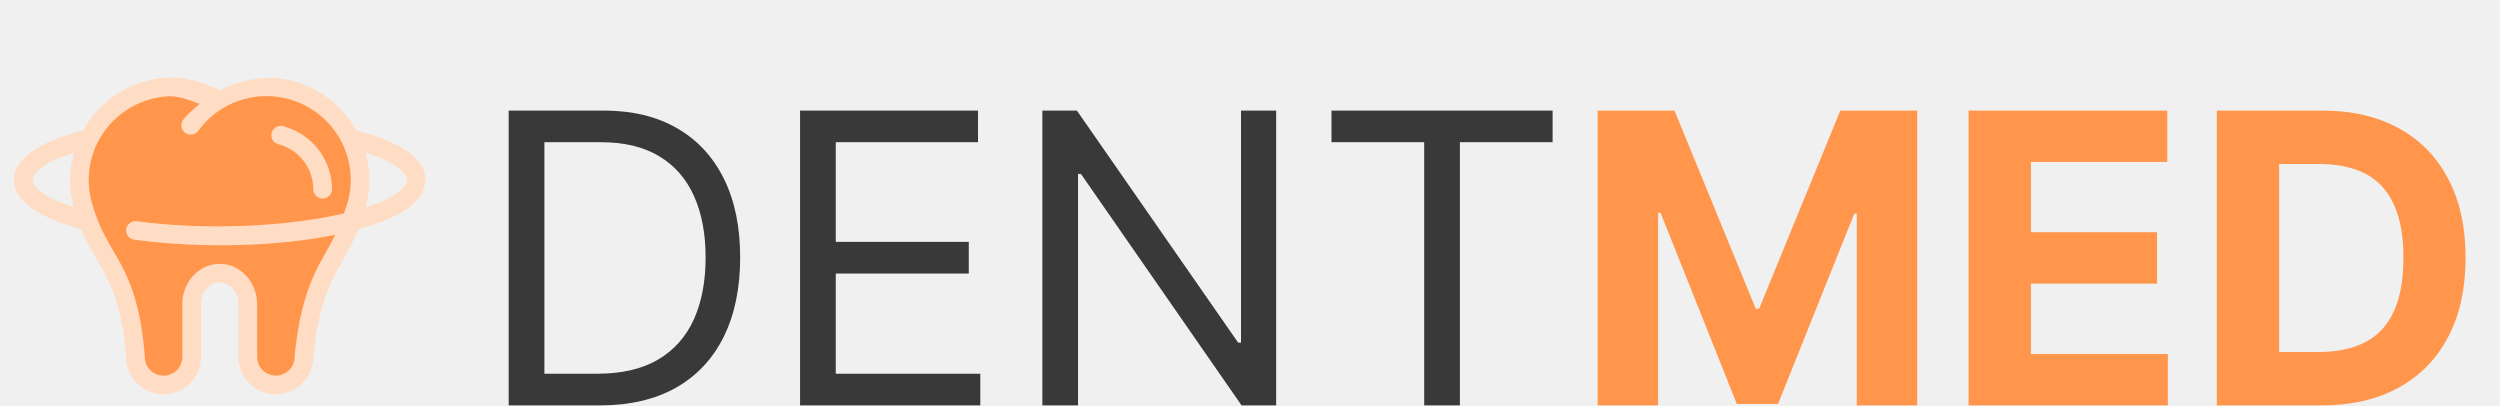
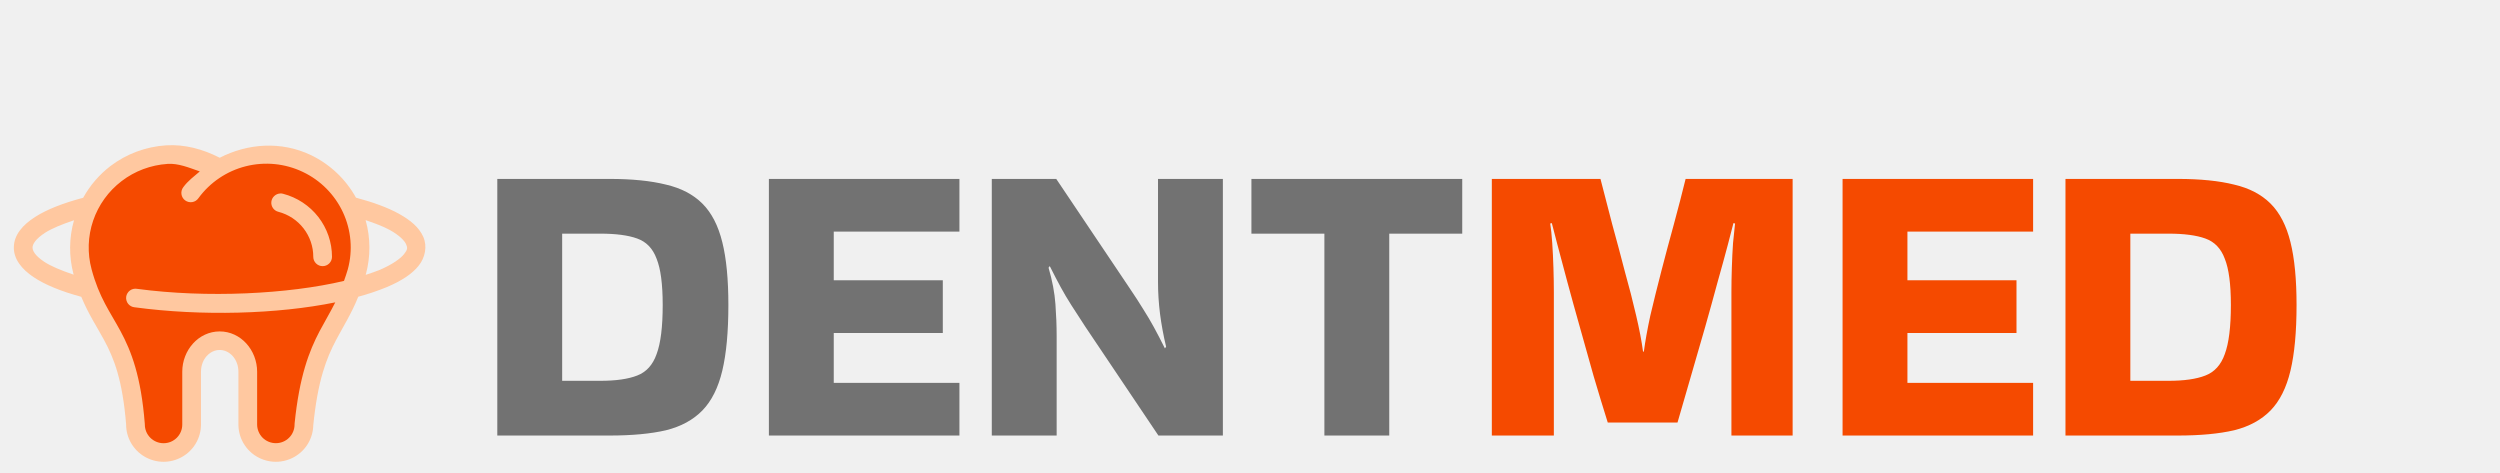
- <svg xmlns="http://www.w3.org/2000/svg" width="74" height="12" viewBox="0 0 74 12" fill="none">
-   <path d="M17.75 12H15.057V3.273H17.869C18.716 3.273 19.44 3.447 20.043 3.797C20.645 4.143 21.107 4.642 21.428 5.293C21.749 5.94 21.909 6.716 21.909 7.619C21.909 8.528 21.747 9.311 21.423 9.967C21.099 10.621 20.628 11.124 20.009 11.476C19.389 11.825 18.636 12 17.75 12ZM16.114 11.062H17.682C18.403 11.062 19.001 10.923 19.476 10.645C19.95 10.367 20.304 9.97 20.537 9.456C20.77 8.942 20.886 8.33 20.886 7.619C20.886 6.915 20.771 6.308 20.541 5.8C20.311 5.288 19.967 4.896 19.51 4.624C19.053 4.348 18.483 4.21 17.801 4.21H16.114V11.062ZM23.682 12V3.273H28.949V4.21H24.739V7.159H28.676V8.097H24.739V11.062H29.017V12H23.682ZM37.774 3.273V12H36.751L31.996 5.148H31.91V12H30.854V3.273H31.876L36.649 10.142H36.734V3.273H37.774ZM39.412 4.21V3.273H45.957V4.21H43.213V12H42.156V4.21H39.412Z" fill="#393939" />
-   <path d="M47.29 3.273H49.565L51.969 9.136H52.071L54.474 3.273H56.75V12H54.96V6.32H54.888L52.629 11.957H51.41L49.152 6.298H49.08V12H47.29V3.273ZM58.27 12V3.273H64.151V4.794H60.115V6.874H63.848V8.395H60.115V10.479H64.168V12H58.27ZM68.712 12H65.618V3.273H68.737C69.615 3.273 70.371 3.447 71.004 3.797C71.638 4.143 72.125 4.642 72.466 5.293C72.81 5.943 72.981 6.722 72.981 7.628C72.981 8.537 72.81 9.318 72.466 9.972C72.125 10.625 71.635 11.126 70.996 11.476C70.359 11.825 69.598 12 68.712 12ZM67.463 10.419H68.635C69.18 10.419 69.639 10.322 70.011 10.129C70.386 9.933 70.668 9.631 70.855 9.222C71.046 8.81 71.141 8.278 71.141 7.628C71.141 6.983 71.046 6.456 70.855 6.047C70.668 5.638 70.388 5.337 70.016 5.143C69.644 4.95 69.185 4.854 68.639 4.854H67.463V10.419Z" fill="#FF964B" />
+ <svg xmlns="http://www.w3.org/2000/svg" width="74" height="14" viewBox="0 0 74 14" fill="none">
+   <path d="M14.72 12.892V5.296H18.044C18.708 5.296 19.264 5.352 19.712 5.464C20.16 5.568 20.52 5.756 20.792 6.028C21.064 6.3 21.26 6.68 21.38 7.168C21.5 7.648 21.56 8.268 21.56 9.028C21.56 9.82 21.5 10.468 21.38 10.972C21.26 11.476 21.064 11.868 20.792 12.148C20.52 12.428 20.16 12.624 19.712 12.736C19.264 12.84 18.708 12.892 18.044 12.892H14.72ZM17.768 6.916H16.64V11.272H17.768C18.232 11.272 18.596 11.22 18.86 11.116C19.132 11.012 19.324 10.8 19.436 10.48C19.556 10.16 19.616 9.676 19.616 9.028C19.616 8.412 19.556 7.956 19.436 7.66C19.324 7.356 19.132 7.156 18.86 7.06C18.596 6.964 18.232 6.916 17.768 6.916ZM22.759 12.892V5.296H28.399V6.856H24.679V8.296H27.907V9.856H24.679V11.332H28.399V12.892H22.759ZM34.277 5.296H36.197V12.892H34.289L32.129 9.676C31.961 9.42 31.821 9.204 31.709 9.028C31.597 8.852 31.493 8.676 31.397 8.5C31.301 8.324 31.193 8.116 31.073 7.876L31.037 7.924C31.149 8.308 31.217 8.668 31.241 9.004C31.265 9.332 31.277 9.652 31.277 9.964V12.892H29.357V5.296H31.265L33.425 8.512C33.593 8.76 33.733 8.976 33.845 9.16C33.957 9.336 34.061 9.512 34.157 9.688C34.253 9.864 34.361 10.072 34.481 10.312L34.517 10.264C34.437 9.928 34.377 9.604 34.337 9.292C34.297 8.972 34.277 8.656 34.277 8.344V5.296ZM39.202 12.892V6.916H37.042V5.296H43.282V6.916H41.122V12.892H39.202Z" fill="#727272" />
+   <path d="M47.59 12.508C47.454 12.076 47.314 11.616 47.17 11.128C47.034 10.64 46.898 10.156 46.762 9.676C46.626 9.196 46.502 8.748 46.39 8.332C46.278 7.916 46.182 7.556 46.102 7.252C46.022 6.948 45.966 6.732 45.934 6.604L45.886 6.616C45.91 6.76 45.93 6.952 45.946 7.192C45.962 7.424 45.974 7.672 45.982 7.936C45.99 8.192 45.994 8.428 45.994 8.644V12.892H44.158V5.296H47.374C47.486 5.72 47.602 6.168 47.722 6.64C47.85 7.104 47.974 7.568 48.094 8.032C48.222 8.488 48.334 8.924 48.43 9.34C48.526 9.748 48.594 10.104 48.634 10.408H48.658C48.698 10.104 48.762 9.748 48.85 9.34C48.946 8.932 49.054 8.496 49.174 8.032C49.294 7.568 49.418 7.104 49.546 6.64C49.674 6.168 49.79 5.72 49.894 5.296H53.062V12.892H51.25V8.644C51.25 8.428 51.254 8.192 51.262 7.936C51.27 7.672 51.282 7.424 51.298 7.192C51.322 6.952 51.342 6.76 51.358 6.616L51.31 6.604C51.278 6.732 51.222 6.948 51.142 7.252C51.062 7.556 50.962 7.92 50.842 8.344C50.73 8.76 50.606 9.208 50.47 9.688C50.334 10.168 50.194 10.652 50.05 11.14C49.914 11.62 49.782 12.076 49.654 12.508H47.59ZM54.54 12.892V5.296H60.18V6.856H56.46V8.296H59.688V9.856H56.46V11.332H60.18V12.892H54.54ZM61.138 12.892V5.296H64.462C65.126 5.296 65.682 5.352 66.13 5.464C66.578 5.568 66.938 5.756 67.21 6.028C67.482 6.3 67.678 6.68 67.798 7.168C67.918 7.648 67.978 8.268 67.978 9.028C67.978 9.82 67.918 10.468 67.798 10.972C67.678 11.476 67.482 11.868 67.21 12.148C66.938 12.428 66.578 12.624 66.13 12.736C65.682 12.84 65.126 12.892 64.462 12.892H61.138ZM64.186 6.916H63.058V11.272H64.186C64.65 11.272 65.014 11.22 65.278 11.116C65.55 11.012 65.742 10.8 65.854 10.48C65.974 10.16 66.034 9.676 66.034 9.028C66.034 8.412 65.974 7.956 65.854 7.66C65.742 7.356 65.55 7.156 65.278 7.06C65.014 6.964 64.65 6.916 64.186 6.916Z" fill="#F54A00" />
  <g clip-path="url(#clip0_1_11)">
-     <path d="M5.649 3.704C6.029 3.183 6.581 2.811 7.208 2.653C7.835 2.495 8.498 2.56 9.082 2.838C9.666 3.116 10.134 3.588 10.404 4.173C10.675 4.758 10.731 5.419 10.563 6.041C10.087 7.809 9.273 7.809 8.996 10.566C8.996 10.786 8.908 10.996 8.752 11.151C8.596 11.306 8.385 11.393 8.165 11.393C7.944 11.393 7.733 11.306 7.577 11.151C7.421 10.996 7.334 10.786 7.334 10.566V9.004C7.334 8.497 6.962 8.085 6.503 8.085C6.044 8.085 5.672 8.496 5.672 9.004V10.566C5.672 10.675 5.65 10.782 5.609 10.883C5.567 10.983 5.506 11.074 5.428 11.151C5.351 11.228 5.26 11.289 5.159 11.33C5.058 11.372 4.95 11.393 4.841 11.393C4.732 11.393 4.624 11.372 4.523 11.33C4.422 11.289 4.33 11.228 4.253 11.151C4.176 11.074 4.115 10.983 4.073 10.883C4.031 10.782 4.01 10.675 4.01 10.566C3.792 7.809 2.919 7.809 2.442 6.041C2.3 5.514 2.319 4.957 2.495 4.441C2.671 3.924 2.997 3.472 3.432 3.14C3.866 2.808 4.39 2.611 4.937 2.576C5.483 2.54 6.028 2.667 6.503 2.939" fill="#FF964B" />
-     <path d="M4.919 2.302C4.318 2.34 3.742 2.555 3.264 2.919C2.935 3.173 2.662 3.491 2.462 3.854C1.869 4.011 1.39 4.198 1.039 4.422C0.68 4.652 0.421 4.941 0.41 5.303C0.397 5.666 0.643 5.967 0.991 6.201C1.335 6.432 1.811 6.624 2.406 6.786C2.621 7.305 2.868 7.67 3.08 8.063C3.373 8.607 3.628 9.238 3.735 10.588L3.733 10.566C3.733 10.959 3.945 11.325 4.287 11.521C4.456 11.618 4.647 11.669 4.841 11.669C5.036 11.669 5.227 11.618 5.395 11.521C5.738 11.325 5.949 10.959 5.949 10.565V9.004C5.949 8.631 6.21 8.359 6.503 8.359C6.796 8.359 7.057 8.631 7.057 9.004V10.565C7.057 10.959 7.269 11.325 7.611 11.521C7.78 11.618 7.971 11.669 8.165 11.669C8.36 11.669 8.551 11.618 8.719 11.521C9.062 11.325 9.273 10.959 9.273 10.565L9.272 10.594C9.408 9.242 9.663 8.606 9.95 8.061C10.158 7.667 10.395 7.3 10.605 6.783C10.894 6.706 11.178 6.61 11.455 6.496C11.879 6.315 12.19 6.116 12.389 5.869C12.589 5.622 12.651 5.286 12.528 5.008C12.404 4.73 12.152 4.518 11.808 4.327C11.481 4.147 11.053 3.988 10.537 3.851C10.234 3.303 9.768 2.862 9.202 2.59C8.318 2.17 7.33 2.245 6.504 2.669C6.004 2.413 5.461 2.267 4.919 2.302ZM4.955 2.851C5.283 2.829 5.598 2.965 5.914 3.074C5.744 3.221 5.563 3.352 5.426 3.54C5.403 3.57 5.387 3.603 5.377 3.639C5.368 3.674 5.365 3.712 5.371 3.748C5.376 3.785 5.388 3.82 5.407 3.851C5.426 3.883 5.451 3.911 5.481 3.932C5.511 3.954 5.545 3.97 5.581 3.978C5.617 3.987 5.655 3.988 5.691 3.982C5.728 3.976 5.763 3.963 5.794 3.943C5.825 3.923 5.852 3.897 5.873 3.867C6.216 3.398 6.712 3.063 7.276 2.921C7.841 2.779 8.437 2.838 8.962 3.088C9.488 3.337 9.909 3.762 10.153 4.288C10.397 4.815 10.447 5.409 10.296 5.969C10.26 6.099 10.22 6.203 10.182 6.315C8.534 6.706 6.124 6.827 4.059 6.55C4.022 6.543 3.984 6.544 3.948 6.552C3.911 6.561 3.877 6.576 3.847 6.598C3.816 6.62 3.791 6.648 3.772 6.68C3.752 6.712 3.74 6.747 3.735 6.784C3.73 6.821 3.733 6.859 3.743 6.895C3.753 6.931 3.77 6.964 3.793 6.993C3.817 7.023 3.846 7.047 3.879 7.064C3.912 7.082 3.948 7.093 3.986 7.096C5.969 7.362 8.209 7.3 9.924 6.95C9.777 7.243 9.621 7.499 9.46 7.803C9.152 8.39 8.862 9.134 8.72 10.539C8.72 10.548 8.719 10.557 8.719 10.566C8.719 10.639 8.705 10.71 8.677 10.777C8.65 10.844 8.609 10.905 8.557 10.956C8.506 11.008 8.445 11.048 8.378 11.076C8.311 11.104 8.239 11.118 8.166 11.118C8.093 11.118 8.021 11.104 7.954 11.076C7.887 11.049 7.825 11.008 7.774 10.957C7.722 10.906 7.682 10.845 7.654 10.778C7.626 10.711 7.611 10.64 7.611 10.567V9.006C7.611 8.364 7.129 7.81 6.503 7.81C5.877 7.81 5.395 8.364 5.395 9.006V10.568C5.395 10.641 5.381 10.713 5.353 10.779C5.325 10.846 5.284 10.907 5.233 10.958C5.181 11.009 5.12 11.05 5.053 11.078C4.986 11.105 4.914 11.119 4.841 11.119C4.768 11.119 4.696 11.105 4.629 11.077C4.562 11.049 4.501 11.009 4.449 10.957C4.398 10.906 4.357 10.845 4.329 10.778C4.302 10.711 4.287 10.64 4.287 10.567C4.287 10.56 4.287 10.553 4.286 10.545C4.176 9.138 3.885 8.391 3.568 7.803C3.251 7.216 2.938 6.815 2.711 5.971C2.583 5.497 2.599 4.996 2.757 4.532C2.916 4.067 3.209 3.659 3.6 3.361C3.991 3.061 4.463 2.885 4.955 2.852V2.851ZM8.297 3.726V3.727C8.231 3.729 8.167 3.756 8.119 3.801C8.07 3.846 8.039 3.907 8.032 3.973C8.025 4.039 8.042 4.105 8.08 4.16C8.118 4.214 8.174 4.253 8.239 4.269C8.535 4.346 8.798 4.518 8.985 4.76C9.172 5.001 9.274 5.297 9.273 5.602C9.273 5.675 9.302 5.745 9.354 5.797C9.406 5.849 9.477 5.878 9.55 5.878C9.624 5.878 9.694 5.849 9.746 5.797C9.798 5.745 9.827 5.675 9.827 5.602C9.827 5.175 9.685 4.761 9.423 4.423C9.161 4.086 8.794 3.844 8.38 3.736C8.353 3.728 8.325 3.725 8.297 3.725V3.726ZM10.822 4.516C11.104 4.61 11.357 4.708 11.54 4.809C11.824 4.966 11.976 5.127 12.021 5.231C12.068 5.335 12.065 5.391 11.958 5.524C11.85 5.658 11.612 5.829 11.237 5.99C11.115 6.042 10.966 6.088 10.824 6.135C10.826 6.127 10.829 6.121 10.831 6.113C10.972 5.589 10.969 5.038 10.822 4.516ZM2.19 4.52C2.042 5.04 2.037 5.59 2.175 6.113C2.177 6.12 2.18 6.124 2.182 6.131C1.815 6.007 1.499 5.877 1.301 5.743C1.034 5.564 0.96 5.417 0.963 5.321C0.967 5.225 1.057 5.067 1.339 4.887C1.537 4.76 1.841 4.637 2.19 4.52Z" fill="#FFDDC5" />
+     <path d="M5.649 5.704C6.029 5.183 6.581 4.811 7.208 4.653C7.835 4.495 8.498 4.56 9.082 4.838C9.666 5.116 10.134 5.588 10.404 6.173C10.675 6.758 10.731 7.419 10.563 8.041C10.087 9.809 9.273 9.809 8.996 12.566C8.996 12.786 8.908 12.996 8.752 13.151C8.596 13.306 8.385 13.393 8.165 13.393C7.944 13.393 7.733 13.306 7.577 13.151C7.421 12.996 7.334 12.786 7.334 12.566V11.004C7.334 10.496 6.962 10.085 6.503 10.085C6.044 10.085 5.672 10.496 5.672 11.004V12.566C5.672 12.675 5.65 12.782 5.609 12.883C5.567 12.983 5.506 13.074 5.428 13.151C5.351 13.228 5.26 13.289 5.159 13.33C5.058 13.372 4.95 13.393 4.841 13.393C4.732 13.393 4.624 13.372 4.523 13.33C4.422 13.289 4.33 13.228 4.253 13.151C4.176 13.074 4.115 12.983 4.073 12.883C4.031 12.782 4.01 12.675 4.01 12.566C3.792 9.809 2.919 9.809 2.442 8.041C2.3 7.514 2.319 6.957 2.495 6.441C2.671 5.924 2.997 5.472 3.432 5.14C3.866 4.808 4.39 4.611 4.937 4.576C5.483 4.54 6.028 4.667 6.503 4.939" fill="#F54A00" />
+     <path d="M4.919 4.302C4.318 4.34 3.742 4.555 3.264 4.919C2.935 5.173 2.662 5.491 2.462 5.854C1.869 6.011 1.39 6.198 1.039 6.422C0.68 6.652 0.421 6.941 0.41 7.303C0.397 7.666 0.643 7.967 0.991 8.201C1.335 8.432 1.811 8.624 2.406 8.786C2.621 9.305 2.868 9.67 3.08 10.063C3.373 10.607 3.628 11.238 3.735 12.588L3.733 12.566C3.733 12.959 3.945 13.325 4.287 13.521C4.456 13.618 4.647 13.669 4.841 13.669C5.036 13.669 5.227 13.618 5.395 13.521C5.738 13.325 5.949 12.959 5.949 12.565V11.004C5.949 10.631 6.21 10.359 6.503 10.359C6.796 10.359 7.057 10.631 7.057 11.004V12.565C7.057 12.959 7.269 13.325 7.611 13.521C7.78 13.618 7.971 13.669 8.165 13.669C8.36 13.669 8.551 13.618 8.719 13.521C9.062 13.325 9.273 12.959 9.273 12.565L9.272 12.594C9.408 11.242 9.663 10.606 9.95 10.061C10.158 9.667 10.395 9.3 10.605 8.783C10.894 8.706 11.178 8.61 11.455 8.496C11.879 8.315 12.19 8.116 12.389 7.869C12.589 7.622 12.651 7.286 12.528 7.008C12.404 6.73 12.152 6.518 11.808 6.327C11.481 6.147 11.053 5.988 10.537 5.851C10.234 5.303 9.768 4.862 9.202 4.59C8.318 4.17 7.33 4.245 6.504 4.669C6.004 4.413 5.461 4.267 4.919 4.302ZM4.955 4.851C5.283 4.829 5.598 4.965 5.914 5.074C5.744 5.221 5.563 5.352 5.426 5.54C5.403 5.57 5.387 5.603 5.377 5.639C5.368 5.674 5.365 5.712 5.371 5.748C5.376 5.785 5.388 5.82 5.407 5.851C5.426 5.883 5.451 5.911 5.481 5.932C5.511 5.954 5.545 5.97 5.581 5.978C5.617 5.987 5.655 5.988 5.691 5.982C5.728 5.976 5.763 5.963 5.794 5.943C5.825 5.923 5.852 5.897 5.873 5.867C6.216 5.398 6.712 5.063 7.276 4.921C7.841 4.779 8.437 4.838 8.962 5.088C9.488 5.337 9.909 5.762 10.153 6.288C10.397 6.815 10.447 7.409 10.296 7.969C10.26 8.099 10.22 8.203 10.182 8.315C8.534 8.706 6.124 8.827 4.059 8.55C4.022 8.543 3.984 8.544 3.948 8.552C3.911 8.56 3.877 8.576 3.847 8.598C3.816 8.62 3.791 8.648 3.772 8.68C3.752 8.712 3.74 8.747 3.735 8.784C3.73 8.821 3.733 8.859 3.743 8.895C3.753 8.931 3.77 8.964 3.793 8.993C3.817 9.023 3.846 9.047 3.879 9.064C3.912 9.082 3.948 9.093 3.986 9.096C5.969 9.362 8.209 9.3 9.924 8.95C9.777 9.243 9.621 9.499 9.46 9.803C9.152 10.389 8.862 11.134 8.72 12.539C8.72 12.548 8.719 12.557 8.719 12.566C8.719 12.639 8.705 12.71 8.677 12.777C8.65 12.844 8.609 12.905 8.557 12.956C8.506 13.008 8.445 13.048 8.378 13.076C8.311 13.104 8.239 13.118 8.166 13.118C8.093 13.118 8.021 13.104 7.954 13.076C7.887 13.049 7.825 13.008 7.774 12.957C7.722 12.906 7.682 12.845 7.654 12.778C7.626 12.711 7.611 12.64 7.611 12.567V11.005C7.611 10.364 7.129 9.81 6.503 9.81C5.877 9.81 5.395 10.364 5.395 11.005V12.568C5.395 12.641 5.381 12.713 5.353 12.779C5.325 12.846 5.284 12.907 5.233 12.958C5.181 13.009 5.12 13.05 5.053 13.078C4.986 13.105 4.914 13.119 4.841 13.119C4.768 13.119 4.696 13.105 4.629 13.077C4.562 13.049 4.501 13.009 4.449 12.957C4.398 12.906 4.357 12.845 4.329 12.778C4.302 12.711 4.287 12.64 4.287 12.567C4.287 12.56 4.287 12.553 4.286 12.545C4.176 11.138 3.885 10.391 3.568 9.803C3.251 9.216 2.938 8.815 2.711 7.971C2.583 7.497 2.599 6.996 2.757 6.532C2.916 6.067 3.209 5.659 3.6 5.361C3.991 5.061 4.463 4.885 4.955 4.852V4.851ZM8.297 5.726V5.727C8.231 5.729 8.167 5.756 8.119 5.801C8.07 5.846 8.039 5.907 8.032 5.973C8.025 6.039 8.042 6.105 8.08 6.16C8.118 6.214 8.174 6.253 8.239 6.269C8.535 6.346 8.798 6.518 8.985 6.76C9.172 7.001 9.274 7.297 9.273 7.602C9.273 7.675 9.302 7.745 9.354 7.797C9.406 7.849 9.477 7.878 9.55 7.878C9.624 7.878 9.694 7.849 9.746 7.797C9.798 7.745 9.827 7.675 9.827 7.602C9.827 7.175 9.685 6.761 9.423 6.423C9.161 6.086 8.794 5.844 8.38 5.736C8.353 5.728 8.325 5.725 8.297 5.725V5.726ZM10.822 6.516C11.104 6.61 11.357 6.708 11.54 6.809C11.824 6.966 11.976 7.127 12.021 7.231C12.068 7.335 12.065 7.391 11.958 7.524C11.85 7.658 11.612 7.829 11.237 7.99C11.115 8.042 10.966 8.088 10.824 8.135C10.826 8.127 10.829 8.121 10.831 8.113C10.972 7.589 10.969 7.038 10.822 6.516ZM2.19 6.52C2.042 7.04 2.037 7.59 2.175 8.113C2.177 8.12 2.18 8.124 2.182 8.131C1.815 8.007 1.499 7.877 1.301 7.743C1.034 7.564 0.96 7.417 0.963 7.321C0.967 7.225 1.057 7.067 1.339 6.887C1.537 6.76 1.841 6.637 2.19 6.52Z" fill="#FFC8A0" />
  </g>
  <defs>
    <clipPath id="clip0_1_11">
-       <rect width="13" height="10" fill="white" transform="translate(0 2)" />
+       <rect width="13" height="10" fill="white" transform="translate(0 4)" />
    </clipPath>
  </defs>
</svg>
